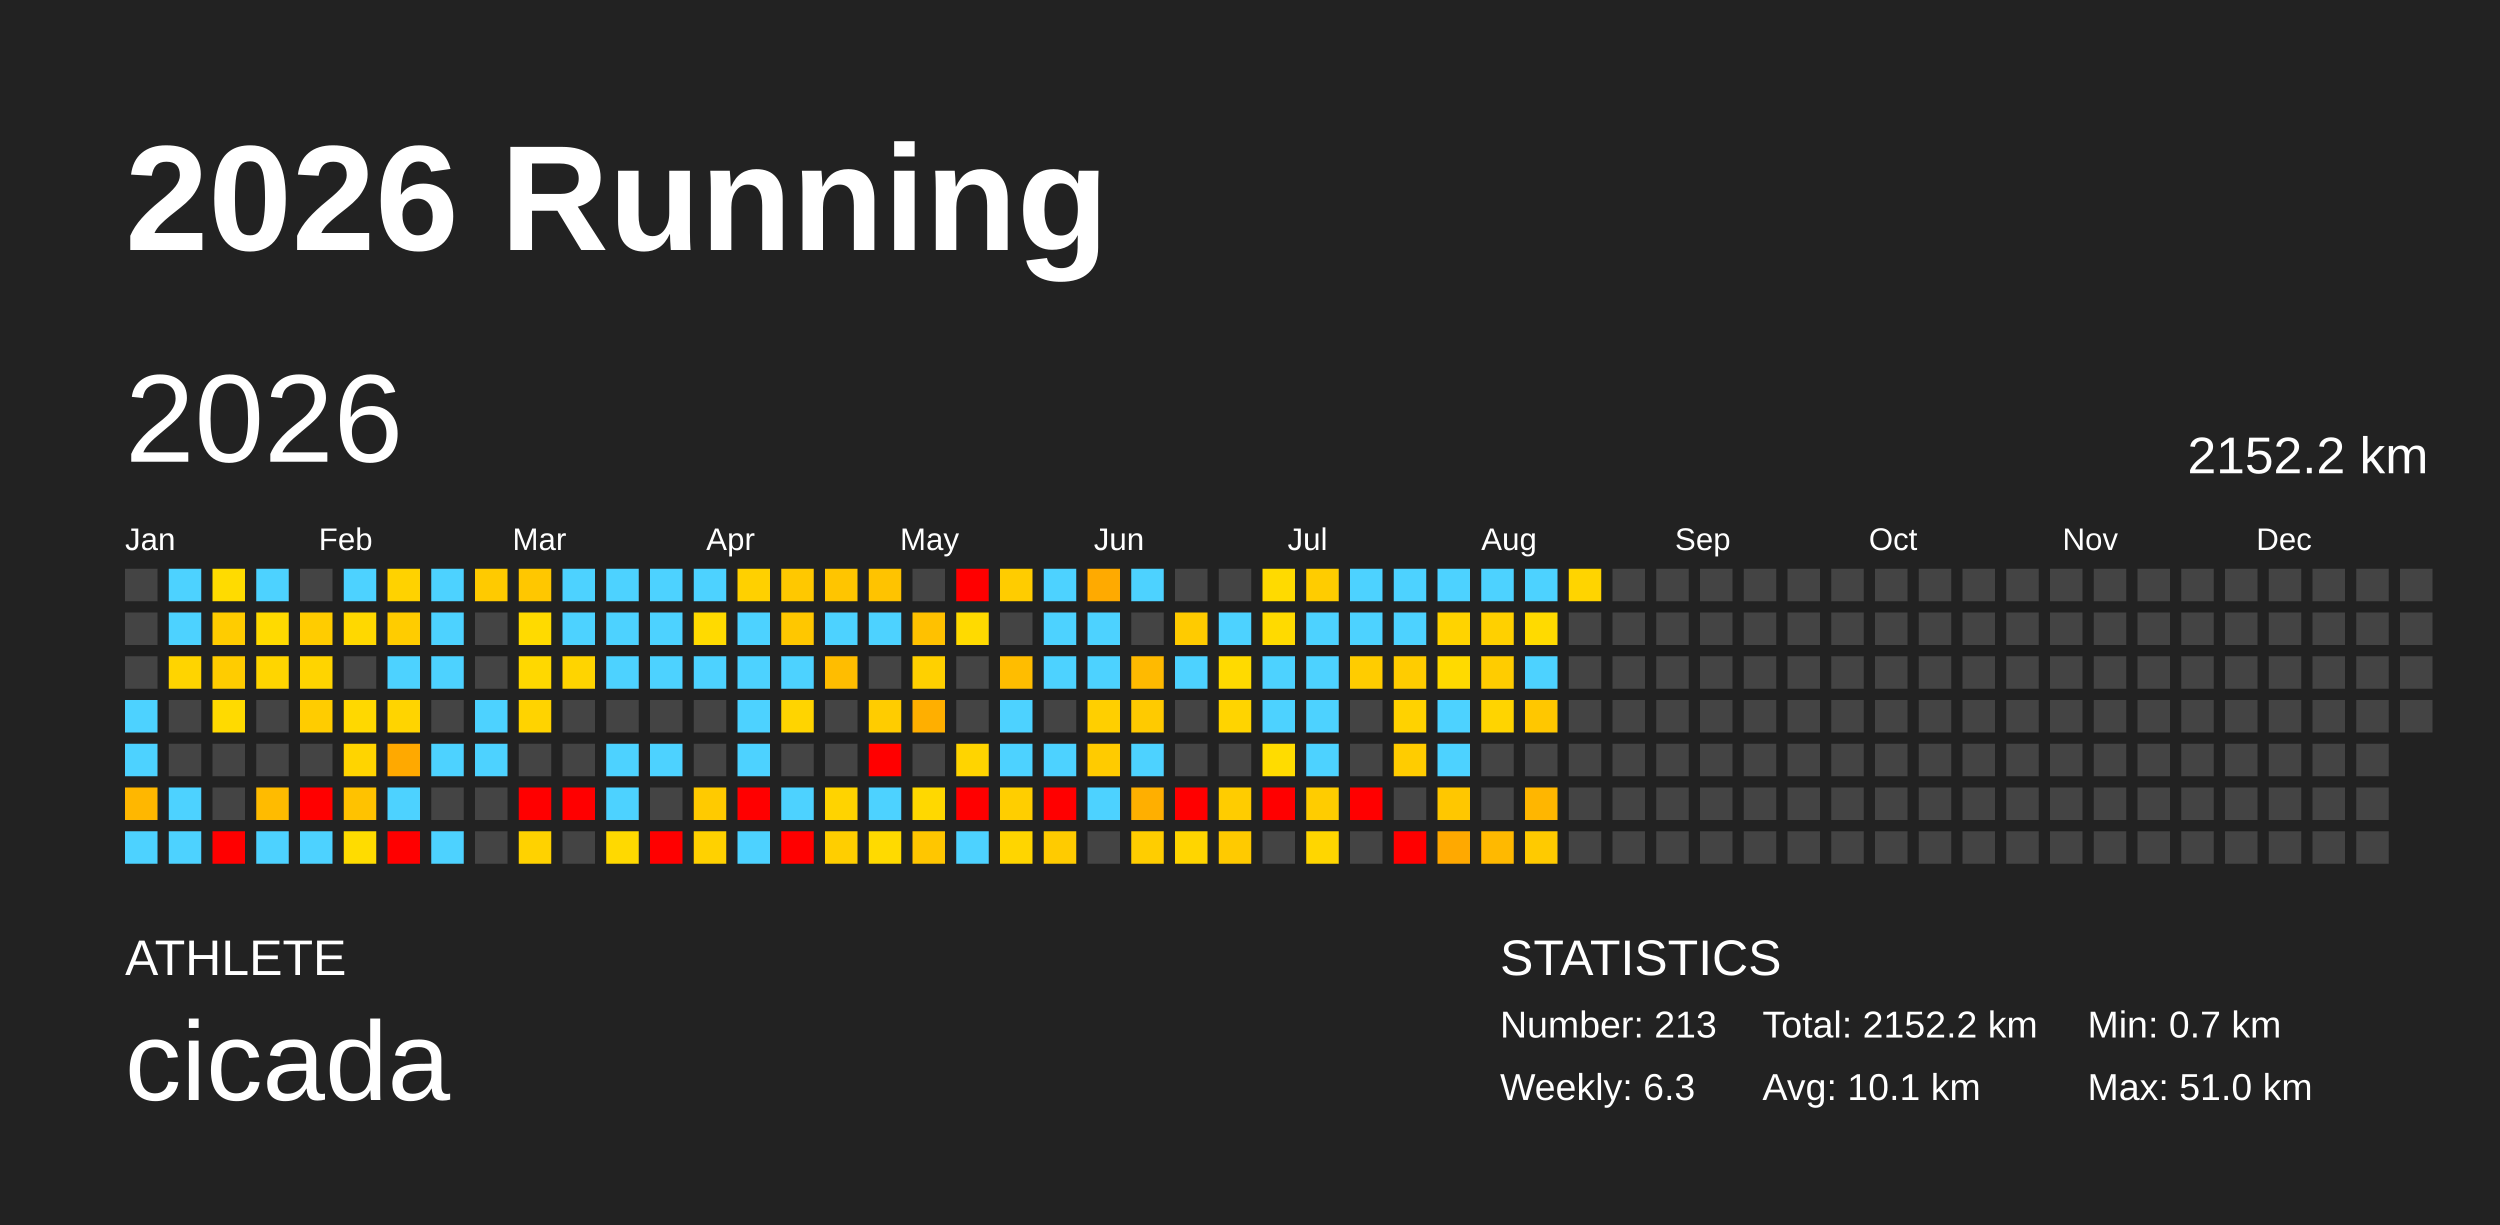
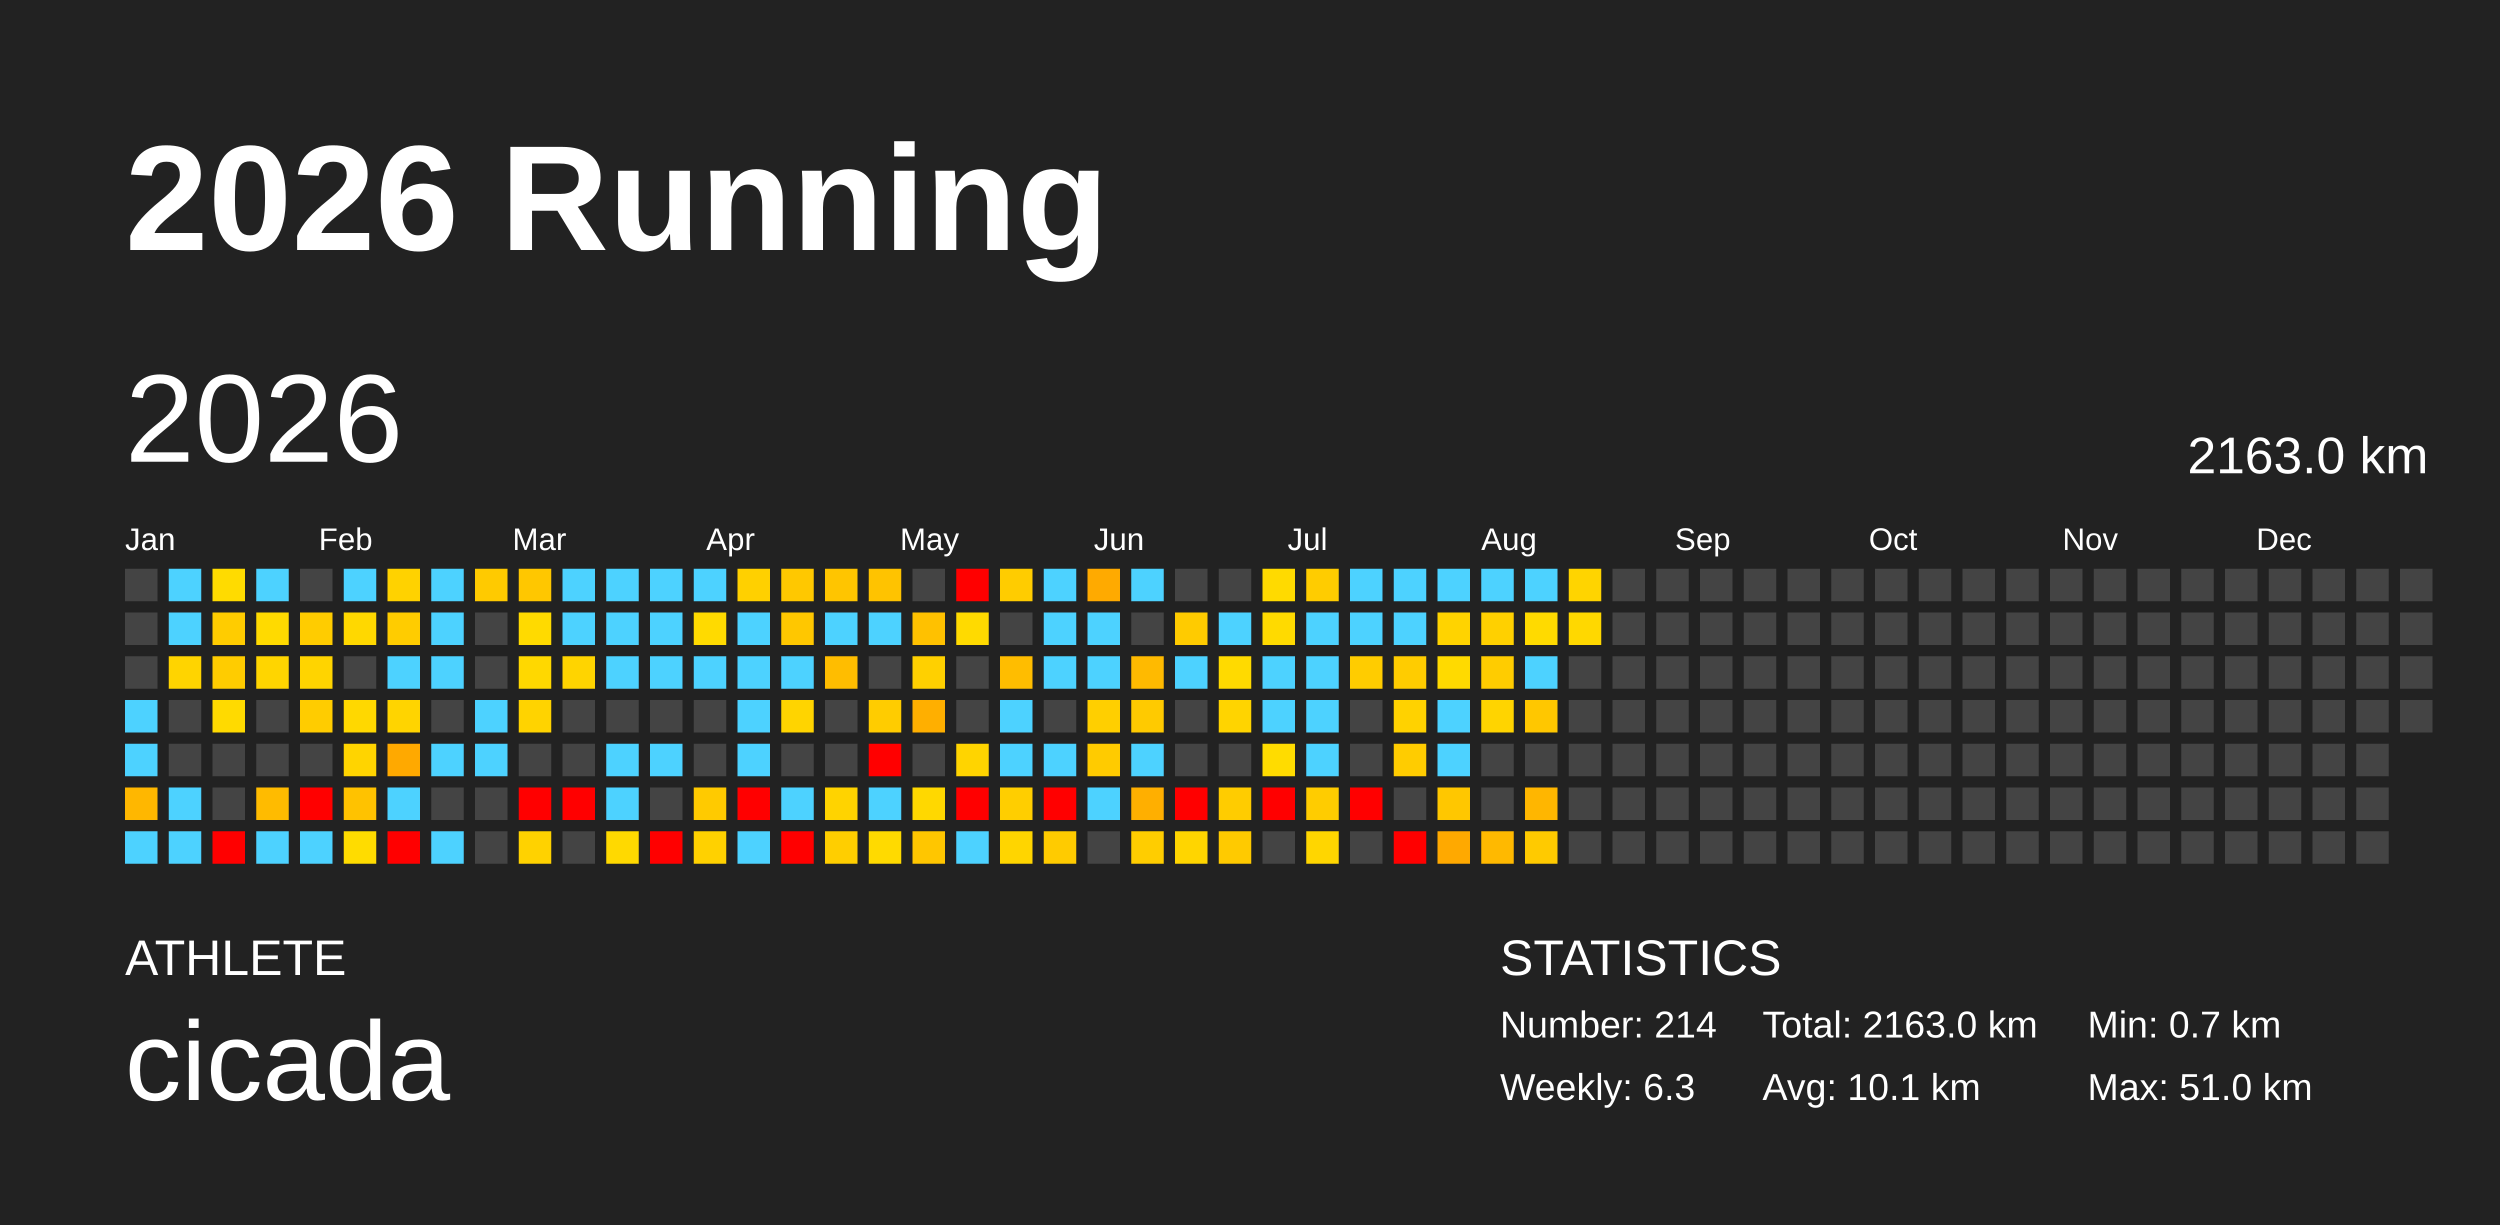
<svg xmlns="http://www.w3.org/2000/svg" baseProfile="full" height="98mm" version="1.1" viewBox="0,0,200,98" width="200mm">
  <defs />
  <rect fill="#222222" height="98" width="200" x="0" y="0" />
  <text fill="#FFFFFF" style="font-size:12px; font-family:Arial; font-weight:bold;" x="10" y="20">2026 Running</text>
  <text fill="#FFFFFF" style="font-size:4px; font-family:Arial" x="10" y="78">ATHLETE</text>
  <text fill="#FFFFFF" style="font-size:9px; font-family:Arial" x="10" y="88">cicada</text>
  <text fill="#FFFFFF" style="font-size:4px; font-family:Arial" x="120" y="78">STATISTICS</text>
-   <text fill="#FFFFFF" style="font-size:3px; font-family:Arial" x="120" y="83">Number: 213</text>
+   <text fill="#FFFFFF" style="font-size:3px; font-family:Arial" x="120" y="83">Number: 214</text>
  <text fill="#FFFFFF" style="font-size:3px; font-family:Arial" x="120" y="88">Weekly: 6.3</text>
-   <text fill="#FFFFFF" style="font-size:3px; font-family:Arial" x="141" y="83">Total: 2152.2 km</text>
+   <text fill="#FFFFFF" style="font-size:3px; font-family:Arial" x="141" y="83">Total: 2163.0 km</text>
  <text fill="#FFFFFF" style="font-size:3px; font-family:Arial" x="141" y="88">Avg: 10.1 km</text>
  <text fill="#FFFFFF" style="font-size:3px; font-family:Arial" x="167" y="83">Min: 0.7 km</text>
  <text fill="#FFFFFF" style="font-size:3px; font-family:Arial" x="167" y="88">Max: 51.0 km</text>
  <text dominant-baseline="hanging" fill="#FFFFFF" style="font-size:10.0px; font-family:Arial;" x="10" y="30">2026</text>
-   <text dominant-baseline="hanging" fill="#FFFFFF" style="font-size:4.125px; font-family:Arial;" x="175" y="35">2152.2 km</text>
+   <text dominant-baseline="hanging" fill="#FFFFFF" style="font-size:4.125px; font-family:Arial;" x="175" y="35">2163.0 km</text>
  <text fill="#FFFFFF" style="font-size:2.5px; font-family:Arial" x="10.0" y="44">Jan</text>
  <text fill="#FFFFFF" style="font-size:2.5px; font-family:Arial" x="25.5" y="44">Feb</text>
  <text fill="#FFFFFF" style="font-size:2.5px; font-family:Arial" x="41.0" y="44">Mar</text>
  <text fill="#FFFFFF" style="font-size:2.5px; font-family:Arial" x="56.5" y="44">Apr</text>
  <text fill="#FFFFFF" style="font-size:2.5px; font-family:Arial" x="72.0" y="44">May</text>
  <text fill="#FFFFFF" style="font-size:2.5px; font-family:Arial" x="87.5" y="44">Jun</text>
  <text fill="#FFFFFF" style="font-size:2.5px; font-family:Arial" x="103.0" y="44">Jul</text>
  <text fill="#FFFFFF" style="font-size:2.5px; font-family:Arial" x="118.5" y="44">Aug</text>
  <text fill="#FFFFFF" style="font-size:2.5px; font-family:Arial" x="134.0" y="44">Sep</text>
  <text fill="#FFFFFF" style="font-size:2.5px; font-family:Arial" x="149.5" y="44">Oct</text>
  <text fill="#FFFFFF" style="font-size:2.5px; font-family:Arial" x="165.0" y="44">Nov</text>
  <text fill="#FFFFFF" style="font-size:2.5px; font-family:Arial" x="180.5" y="44">Dec</text>
  <rect fill="#444444" height="2.6" width="2.6" x="10.0" y="45.5" />
  <rect fill="#444444" height="2.6" width="2.6" x="10.0" y="49.0" />
  <rect fill="#444444" height="2.6" width="2.6" x="10.0" y="52.5" />
  <rect fill="#4dd2ff" height="2.6" width="2.6" x="10.0" y="56.0" />
  <rect fill="#4dd2ff" height="2.6" width="2.6" x="10.0" y="59.5" />
  <rect fill="#ffb700" height="2.6" width="2.6" x="10.0" y="63.0" />
  <rect fill="#4dd2ff" height="2.6" width="2.6" x="10.0" y="66.5" />
  <rect fill="#4dd2ff" height="2.6" width="2.6" x="13.5" y="45.5" />
  <rect fill="#4dd2ff" height="2.6" width="2.6" x="13.5" y="49.0" />
  <rect fill="#ffd400" height="2.6" width="2.6" x="13.5" y="52.5" />
  <rect fill="#444444" height="2.6" width="2.6" x="13.5" y="56.0" />
  <rect fill="#444444" height="2.6" width="2.6" x="13.5" y="59.5" />
  <rect fill="#4dd2ff" height="2.6" width="2.6" x="13.5" y="63.0" />
  <rect fill="#4dd2ff" height="2.6" width="2.6" x="13.5" y="66.5" />
  <rect fill="#ffdb00" height="2.6" width="2.6" x="17.0" y="45.5" />
  <rect fill="#ffcc00" height="2.6" width="2.6" x="17.0" y="49.0" />
  <rect fill="#ffcc00" height="2.6" width="2.6" x="17.0" y="52.5" />
  <rect fill="#ffda00" height="2.6" width="2.6" x="17.0" y="56.0" />
  <rect fill="#444444" height="2.6" width="2.6" x="17.0" y="59.5" />
  <rect fill="#444444" height="2.6" width="2.6" x="17.0" y="63.0" />
  <rect fill="red" height="2.6" width="2.6" x="17.0" y="66.5" />
  <rect fill="#4dd2ff" height="2.6" width="2.6" x="20.5" y="45.5" />
  <rect fill="#ffda00" height="2.6" width="2.6" x="20.5" y="49.0" />
  <rect fill="#ffd500" height="2.6" width="2.6" x="20.5" y="52.5" />
  <rect fill="#444444" height="2.6" width="2.6" x="20.5" y="56.0" />
  <rect fill="#444444" height="2.6" width="2.6" x="20.5" y="59.5" />
  <rect fill="#ffbb00" height="2.6" width="2.6" x="20.5" y="63.0" />
  <rect fill="#4dd2ff" height="2.6" width="2.6" x="20.5" y="66.5" />
  <rect fill="#444444" height="2.6" width="2.6" x="24.0" y="45.5" />
  <rect fill="#ffcc00" height="2.6" width="2.6" x="24.0" y="49.0" />
  <rect fill="#ffd400" height="2.6" width="2.6" x="24.0" y="52.5" />
  <rect fill="#ffcc00" height="2.6" width="2.6" x="24.0" y="56.0" />
  <rect fill="#444444" height="2.6" width="2.6" x="24.0" y="59.5" />
  <rect fill="red" height="2.6" width="2.6" x="24.0" y="63.0" />
  <rect fill="#4dd2ff" height="2.6" width="2.6" x="24.0" y="66.5" />
  <rect fill="#4dd2ff" height="2.6" width="2.6" x="27.5" y="45.5" />
  <rect fill="#ffd800" height="2.6" width="2.6" x="27.5" y="49.0" />
  <rect fill="#444444" height="2.6" width="2.6" x="27.5" y="52.5" />
  <rect fill="#ffd800" height="2.6" width="2.6" x="27.5" y="56.0" />
  <rect fill="#ffd400" height="2.6" width="2.6" x="27.5" y="59.5" />
  <rect fill="#ffc200" height="2.6" width="2.6" x="27.5" y="63.0" />
  <rect fill="#ffdc00" height="2.6" width="2.6" x="27.5" y="66.5" />
  <rect fill="#ffd200" height="2.6" width="2.6" x="31.0" y="45.5" />
  <rect fill="#ffcc00" height="2.6" width="2.6" x="31.0" y="49.0" />
  <rect fill="#4dd2ff" height="2.6" width="2.6" x="31.0" y="52.5" />
  <rect fill="#ffd400" height="2.6" width="2.6" x="31.0" y="56.0" />
  <rect fill="#ffa900" height="2.6" width="2.6" x="31.0" y="59.5" />
  <rect fill="#4dd2ff" height="2.6" width="2.6" x="31.0" y="63.0" />
  <rect fill="red" height="2.6" width="2.6" x="31.0" y="66.5" />
  <rect fill="#4dd2ff" height="2.6" width="2.6" x="34.5" y="45.5" />
  <rect fill="#4dd2ff" height="2.6" width="2.6" x="34.5" y="49.0" />
  <rect fill="#4dd2ff" height="2.6" width="2.6" x="34.5" y="52.5" />
  <rect fill="#444444" height="2.6" width="2.6" x="34.5" y="56.0" />
  <rect fill="#4dd2ff" height="2.6" width="2.6" x="34.5" y="59.5" />
  <rect fill="#444444" height="2.6" width="2.6" x="34.5" y="63.0" />
  <rect fill="#4dd2ff" height="2.6" width="2.6" x="34.5" y="66.5" />
  <rect fill="#ffca00" height="2.6" width="2.6" x="38.0" y="45.5" />
  <rect fill="#444444" height="2.6" width="2.6" x="38.0" y="49.0" />
  <rect fill="#444444" height="2.6" width="2.6" x="38.0" y="52.5" />
  <rect fill="#4dd2ff" height="2.6" width="2.6" x="38.0" y="56.0" />
  <rect fill="#4dd2ff" height="2.6" width="2.6" x="38.0" y="59.5" />
  <rect fill="#444444" height="2.6" width="2.6" x="38.0" y="63.0" />
  <rect fill="#444444" height="2.6" width="2.6" x="38.0" y="66.5" />
  <rect fill="#ffc700" height="2.6" width="2.6" x="41.5" y="45.5" />
  <rect fill="#ffda00" height="2.6" width="2.6" x="41.5" y="49.0" />
  <rect fill="#ffd800" height="2.6" width="2.6" x="41.5" y="52.5" />
  <rect fill="#ffd300" height="2.6" width="2.6" x="41.5" y="56.0" />
  <rect fill="#444444" height="2.6" width="2.6" x="41.5" y="59.5" />
  <rect fill="red" height="2.6" width="2.6" x="41.5" y="63.0" />
  <rect fill="#ffd200" height="2.6" width="2.6" x="41.5" y="66.5" />
  <rect fill="#4dd2ff" height="2.6" width="2.6" x="45.0" y="45.5" />
  <rect fill="#4dd2ff" height="2.6" width="2.6" x="45.0" y="49.0" />
  <rect fill="#ffd400" height="2.6" width="2.6" x="45.0" y="52.5" />
  <rect fill="#444444" height="2.6" width="2.6" x="45.0" y="56.0" />
  <rect fill="#444444" height="2.6" width="2.6" x="45.0" y="59.5" />
  <rect fill="red" height="2.6" width="2.6" x="45.0" y="63.0" />
  <rect fill="#444444" height="2.6" width="2.6" x="45.0" y="66.5" />
  <rect fill="#4dd2ff" height="2.6" width="2.6" x="48.5" y="45.5" />
  <rect fill="#4dd2ff" height="2.6" width="2.6" x="48.5" y="49.0" />
  <rect fill="#4dd2ff" height="2.6" width="2.6" x="48.5" y="52.5" />
  <rect fill="#444444" height="2.6" width="2.6" x="48.5" y="56.0" />
  <rect fill="#4dd2ff" height="2.6" width="2.6" x="48.5" y="59.5" />
  <rect fill="#4dd2ff" height="2.6" width="2.6" x="48.5" y="63.0" />
  <rect fill="#ffd900" height="2.6" width="2.6" x="48.5" y="66.5" />
  <rect fill="#4dd2ff" height="2.6" width="2.6" x="52.0" y="45.5" />
  <rect fill="#4dd2ff" height="2.6" width="2.6" x="52.0" y="49.0" />
  <rect fill="#4dd2ff" height="2.6" width="2.6" x="52.0" y="52.5" />
  <rect fill="#444444" height="2.6" width="2.6" x="52.0" y="56.0" />
  <rect fill="#4dd2ff" height="2.6" width="2.6" x="52.0" y="59.5" />
  <rect fill="#444444" height="2.6" width="2.6" x="52.0" y="63.0" />
  <rect fill="red" height="2.6" width="2.6" x="52.0" y="66.5" />
  <rect fill="#4dd2ff" height="2.6" width="2.6" x="55.5" y="45.5" />
  <rect fill="#ffda00" height="2.6" width="2.6" x="55.5" y="49.0" />
  <rect fill="#4dd2ff" height="2.6" width="2.6" x="55.5" y="52.5" />
  <rect fill="#444444" height="2.6" width="2.6" x="55.5" y="56.0" />
  <rect fill="#444444" height="2.6" width="2.6" x="55.5" y="59.5" />
  <rect fill="#ffca00" height="2.6" width="2.6" x="55.5" y="63.0" />
  <rect fill="#ffd100" height="2.6" width="2.6" x="55.5" y="66.5" />
  <rect fill="#ffd000" height="2.6" width="2.6" x="59.0" y="45.5" />
  <rect fill="#4dd2ff" height="2.6" width="2.6" x="59.0" y="49.0" />
  <rect fill="#4dd2ff" height="2.6" width="2.6" x="59.0" y="52.5" />
  <rect fill="#4dd2ff" height="2.6" width="2.6" x="59.0" y="56.0" />
  <rect fill="#4dd2ff" height="2.6" width="2.6" x="59.0" y="59.5" />
  <rect fill="red" height="2.6" width="2.6" x="59.0" y="63.0" />
  <rect fill="#4dd2ff" height="2.6" width="2.6" x="59.0" y="66.5" />
  <rect fill="#ffc800" height="2.6" width="2.6" x="62.5" y="45.5" />
  <rect fill="#ffc700" height="2.6" width="2.6" x="62.5" y="49.0" />
  <rect fill="#4dd2ff" height="2.6" width="2.6" x="62.5" y="52.5" />
  <rect fill="#ffd400" height="2.6" width="2.6" x="62.5" y="56.0" />
  <rect fill="#444444" height="2.6" width="2.6" x="62.5" y="59.5" />
  <rect fill="#4dd2ff" height="2.6" width="2.6" x="62.5" y="63.0" />
  <rect fill="red" height="2.6" width="2.6" x="62.5" y="66.5" />
  <rect fill="#ffc500" height="2.6" width="2.6" x="66.0" y="45.5" />
  <rect fill="#4dd2ff" height="2.6" width="2.6" x="66.0" y="49.0" />
  <rect fill="#ffbd00" height="2.6" width="2.6" x="66.0" y="52.5" />
  <rect fill="#444444" height="2.6" width="2.6" x="66.0" y="56.0" />
  <rect fill="#444444" height="2.6" width="2.6" x="66.0" y="59.5" />
  <rect fill="#ffd300" height="2.6" width="2.6" x="66.0" y="63.0" />
  <rect fill="#ffce00" height="2.6" width="2.6" x="66.0" y="66.5" />
  <rect fill="#ffc300" height="2.6" width="2.6" x="69.5" y="45.5" />
  <rect fill="#4dd2ff" height="2.6" width="2.6" x="69.5" y="49.0" />
  <rect fill="#444444" height="2.6" width="2.6" x="69.5" y="52.5" />
  <rect fill="#ffcc00" height="2.6" width="2.6" x="69.5" y="56.0" />
  <rect fill="red" height="2.6" width="2.6" x="69.5" y="59.5" />
  <rect fill="#4dd2ff" height="2.6" width="2.6" x="69.5" y="63.0" />
  <rect fill="#ffda00" height="2.6" width="2.6" x="69.5" y="66.5" />
  <rect fill="#444444" height="2.6" width="2.6" x="73.0" y="45.5" />
  <rect fill="#ffc100" height="2.6" width="2.6" x="73.0" y="49.0" />
  <rect fill="#ffd000" height="2.6" width="2.6" x="73.0" y="52.5" />
  <rect fill="#ffaf00" height="2.6" width="2.6" x="73.0" y="56.0" />
  <rect fill="#444444" height="2.6" width="2.6" x="73.0" y="59.5" />
  <rect fill="#ffd800" height="2.6" width="2.6" x="73.0" y="63.0" />
  <rect fill="#ffc600" height="2.6" width="2.6" x="73.0" y="66.5" />
  <rect fill="red" height="2.6" width="2.6" x="76.5" y="45.5" />
  <rect fill="#ffda00" height="2.6" width="2.6" x="76.5" y="49.0" />
  <rect fill="#444444" height="2.6" width="2.6" x="76.5" y="52.5" />
  <rect fill="#444444" height="2.6" width="2.6" x="76.5" y="56.0" />
  <rect fill="#ffd400" height="2.6" width="2.6" x="76.5" y="59.5" />
  <rect fill="red" height="2.6" width="2.6" x="76.5" y="63.0" />
  <rect fill="#4dd2ff" height="2.6" width="2.6" x="76.5" y="66.5" />
  <rect fill="#ffcc00" height="2.6" width="2.6" x="80.0" y="45.5" />
  <rect fill="#444444" height="2.6" width="2.6" x="80.0" y="49.0" />
  <rect fill="#ffbd00" height="2.6" width="2.6" x="80.0" y="52.5" />
  <rect fill="#4dd2ff" height="2.6" width="2.6" x="80.0" y="56.0" />
  <rect fill="#4dd2ff" height="2.6" width="2.6" x="80.0" y="59.5" />
  <rect fill="#ffce00" height="2.6" width="2.6" x="80.0" y="63.0" />
  <rect fill="#ffd500" height="2.6" width="2.6" x="80.0" y="66.5" />
  <rect fill="#4dd2ff" height="2.6" width="2.6" x="83.5" y="45.5" />
  <rect fill="#4dd2ff" height="2.6" width="2.6" x="83.5" y="49.0" />
  <rect fill="#4dd2ff" height="2.6" width="2.6" x="83.5" y="52.5" />
  <rect fill="#444444" height="2.6" width="2.6" x="83.5" y="56.0" />
  <rect fill="#4dd2ff" height="2.6" width="2.6" x="83.5" y="59.5" />
  <rect fill="red" height="2.6" width="2.6" x="83.5" y="63.0" />
  <rect fill="#ffcb00" height="2.6" width="2.6" x="83.5" y="66.5" />
  <rect fill="#ffaa00" height="2.6" width="2.6" x="87.0" y="45.5" />
  <rect fill="#4dd2ff" height="2.6" width="2.6" x="87.0" y="49.0" />
  <rect fill="#4dd2ff" height="2.6" width="2.6" x="87.0" y="52.5" />
  <rect fill="#ffcf00" height="2.6" width="2.6" x="87.0" y="56.0" />
  <rect fill="#ffcb00" height="2.6" width="2.6" x="87.0" y="59.5" />
  <rect fill="#4dd2ff" height="2.6" width="2.6" x="87.0" y="63.0" />
  <rect fill="#444444" height="2.6" width="2.6" x="87.0" y="66.5" />
  <rect fill="#4dd2ff" height="2.6" width="2.6" x="90.5" y="45.5" />
  <rect fill="#444444" height="2.6" width="2.6" x="90.5" y="49.0" />
  <rect fill="#ffba00" height="2.6" width="2.6" x="90.5" y="52.5" />
  <rect fill="#ffca00" height="2.6" width="2.6" x="90.5" y="56.0" />
  <rect fill="#4dd2ff" height="2.6" width="2.6" x="90.5" y="59.5" />
  <rect fill="#ffaf00" height="2.6" width="2.6" x="90.5" y="63.0" />
  <rect fill="#ffcd00" height="2.6" width="2.6" x="90.5" y="66.5" />
  <rect fill="#444444" height="2.6" width="2.6" x="94.0" y="45.5" />
  <rect fill="#ffcb00" height="2.6" width="2.6" x="94.0" y="49.0" />
  <rect fill="#4dd2ff" height="2.6" width="2.6" x="94.0" y="52.5" />
  <rect fill="#444444" height="2.6" width="2.6" x="94.0" y="56.0" />
  <rect fill="#444444" height="2.6" width="2.6" x="94.0" y="59.5" />
  <rect fill="red" height="2.6" width="2.6" x="94.0" y="63.0" />
  <rect fill="#ffd500" height="2.6" width="2.6" x="94.0" y="66.5" />
  <rect fill="#444444" height="2.6" width="2.6" x="97.5" y="45.5" />
  <rect fill="#4dd2ff" height="2.6" width="2.6" x="97.5" y="49.0" />
  <rect fill="#ffda00" height="2.6" width="2.6" x="97.5" y="52.5" />
  <rect fill="#ffd400" height="2.6" width="2.6" x="97.5" y="56.0" />
  <rect fill="#444444" height="2.6" width="2.6" x="97.5" y="59.5" />
  <rect fill="#ffcc00" height="2.6" width="2.6" x="97.5" y="63.0" />
  <rect fill="#ffca00" height="2.6" width="2.6" x="97.5" y="66.5" />
  <rect fill="#ffda00" height="2.6" width="2.6" x="101.0" y="45.5" />
  <rect fill="#ffda00" height="2.6" width="2.6" x="101.0" y="49.0" />
  <rect fill="#4dd2ff" height="2.6" width="2.6" x="101.0" y="52.5" />
  <rect fill="#4dd2ff" height="2.6" width="2.6" x="101.0" y="56.0" />
  <rect fill="#ffdc00" height="2.6" width="2.6" x="101.0" y="59.5" />
  <rect fill="red" height="2.6" width="2.6" x="101.0" y="63.0" />
  <rect fill="#444444" height="2.6" width="2.6" x="101.0" y="66.5" />
  <rect fill="#ffcc00" height="2.6" width="2.6" x="104.5" y="45.5" />
  <rect fill="#4dd2ff" height="2.6" width="2.6" x="104.5" y="49.0" />
  <rect fill="#4dd2ff" height="2.6" width="2.6" x="104.5" y="52.5" />
  <rect fill="#4dd2ff" height="2.6" width="2.6" x="104.5" y="56.0" />
  <rect fill="#4dd2ff" height="2.6" width="2.6" x="104.5" y="59.5" />
  <rect fill="#ffcc00" height="2.6" width="2.6" x="104.5" y="63.0" />
  <rect fill="#ffd600" height="2.6" width="2.6" x="104.5" y="66.5" />
  <rect fill="#4dd2ff" height="2.6" width="2.6" x="108.0" y="45.5" />
  <rect fill="#4dd2ff" height="2.6" width="2.6" x="108.0" y="49.0" />
  <rect fill="#ffcc00" height="2.6" width="2.6" x="108.0" y="52.5" />
  <rect fill="#444444" height="2.6" width="2.6" x="108.0" y="56.0" />
  <rect fill="#444444" height="2.6" width="2.6" x="108.0" y="59.5" />
  <rect fill="red" height="2.6" width="2.6" x="108.0" y="63.0" />
  <rect fill="#444444" height="2.6" width="2.6" x="108.0" y="66.5" />
  <rect fill="#4dd2ff" height="2.6" width="2.6" x="111.5" y="45.5" />
  <rect fill="#4dd2ff" height="2.6" width="2.6" x="111.5" y="49.0" />
  <rect fill="#ffcc00" height="2.6" width="2.6" x="111.5" y="52.5" />
  <rect fill="#ffd200" height="2.6" width="2.6" x="111.5" y="56.0" />
  <rect fill="#ffcc00" height="2.6" width="2.6" x="111.5" y="59.5" />
  <rect fill="#444444" height="2.6" width="2.6" x="111.5" y="63.0" />
  <rect fill="red" height="2.6" width="2.6" x="111.5" y="66.5" />
  <rect fill="#4dd2ff" height="2.6" width="2.6" x="115.0" y="45.5" />
  <rect fill="#ffd300" height="2.6" width="2.6" x="115.0" y="49.0" />
  <rect fill="#ffda00" height="2.6" width="2.6" x="115.0" y="52.5" />
  <rect fill="#4dd2ff" height="2.6" width="2.6" x="115.0" y="56.0" />
  <rect fill="#4dd2ff" height="2.6" width="2.6" x="115.0" y="59.5" />
  <rect fill="#ffc700" height="2.6" width="2.6" x="115.0" y="63.0" />
  <rect fill="#ffa900" height="2.6" width="2.6" x="115.0" y="66.5" />
  <rect fill="#4dd2ff" height="2.6" width="2.6" x="118.5" y="45.5" />
  <rect fill="#ffd000" height="2.6" width="2.6" x="118.5" y="49.0" />
  <rect fill="#ffcc00" height="2.6" width="2.6" x="118.5" y="52.5" />
  <rect fill="#ffd400" height="2.6" width="2.6" x="118.5" y="56.0" />
  <rect fill="#444444" height="2.6" width="2.6" x="118.5" y="59.5" />
  <rect fill="#444444" height="2.6" width="2.6" x="118.5" y="63.0" />
  <rect fill="#ffb900" height="2.6" width="2.6" x="118.5" y="66.5" />
  <rect fill="#4dd2ff" height="2.6" width="2.6" x="122.0" y="45.5" />
  <rect fill="#ffda00" height="2.6" width="2.6" x="122.0" y="49.0" />
  <rect fill="#4dd2ff" height="2.6" width="2.6" x="122.0" y="52.5" />
  <rect fill="#ffc700" height="2.6" width="2.6" x="122.0" y="56.0" />
  <rect fill="#444444" height="2.6" width="2.6" x="122.0" y="59.5" />
  <rect fill="#ffb600" height="2.6" width="2.6" x="122.0" y="63.0" />
  <rect fill="#ffca00" height="2.6" width="2.6" x="122.0" y="66.5" />
  <rect fill="#ffd400" height="2.6" width="2.6" x="125.5" y="45.5" />
-   <rect fill="#444444" height="2.6" width="2.6" x="125.5" y="49.0" />
+   <rect fill="#ffd800" height="2.6" width="2.6" x="125.5" y="49.0" />
  <rect fill="#444444" height="2.6" width="2.6" x="125.5" y="52.5" />
  <rect fill="#444444" height="2.6" width="2.6" x="125.5" y="56.0" />
  <rect fill="#444444" height="2.6" width="2.6" x="125.5" y="59.5" />
  <rect fill="#444444" height="2.6" width="2.6" x="125.5" y="63.0" />
  <rect fill="#444444" height="2.6" width="2.6" x="125.5" y="66.5" />
  <rect fill="#444444" height="2.6" width="2.6" x="129.0" y="45.5" />
  <rect fill="#444444" height="2.6" width="2.6" x="129.0" y="49.0" />
  <rect fill="#444444" height="2.6" width="2.6" x="129.0" y="52.5" />
  <rect fill="#444444" height="2.6" width="2.6" x="129.0" y="56.0" />
  <rect fill="#444444" height="2.6" width="2.6" x="129.0" y="59.5" />
  <rect fill="#444444" height="2.6" width="2.6" x="129.0" y="63.0" />
  <rect fill="#444444" height="2.6" width="2.6" x="129.0" y="66.5" />
  <rect fill="#444444" height="2.6" width="2.6" x="132.5" y="45.5" />
  <rect fill="#444444" height="2.6" width="2.6" x="132.5" y="49.0" />
  <rect fill="#444444" height="2.6" width="2.6" x="132.5" y="52.5" />
  <rect fill="#444444" height="2.6" width="2.6" x="132.5" y="56.0" />
  <rect fill="#444444" height="2.6" width="2.6" x="132.5" y="59.5" />
  <rect fill="#444444" height="2.6" width="2.6" x="132.5" y="63.0" />
  <rect fill="#444444" height="2.6" width="2.6" x="132.5" y="66.5" />
  <rect fill="#444444" height="2.6" width="2.6" x="136.0" y="45.5" />
  <rect fill="#444444" height="2.6" width="2.6" x="136.0" y="49.0" />
  <rect fill="#444444" height="2.6" width="2.6" x="136.0" y="52.5" />
  <rect fill="#444444" height="2.6" width="2.6" x="136.0" y="56.0" />
  <rect fill="#444444" height="2.6" width="2.6" x="136.0" y="59.5" />
  <rect fill="#444444" height="2.6" width="2.6" x="136.0" y="63.0" />
  <rect fill="#444444" height="2.6" width="2.6" x="136.0" y="66.5" />
  <rect fill="#444444" height="2.6" width="2.6" x="139.5" y="45.5" />
  <rect fill="#444444" height="2.6" width="2.6" x="139.5" y="49.0" />
  <rect fill="#444444" height="2.6" width="2.6" x="139.5" y="52.5" />
  <rect fill="#444444" height="2.6" width="2.6" x="139.5" y="56.0" />
  <rect fill="#444444" height="2.6" width="2.6" x="139.5" y="59.5" />
  <rect fill="#444444" height="2.6" width="2.6" x="139.5" y="63.0" />
  <rect fill="#444444" height="2.6" width="2.6" x="139.5" y="66.5" />
  <rect fill="#444444" height="2.6" width="2.6" x="143.0" y="45.5" />
  <rect fill="#444444" height="2.6" width="2.6" x="143.0" y="49.0" />
  <rect fill="#444444" height="2.6" width="2.6" x="143.0" y="52.5" />
  <rect fill="#444444" height="2.6" width="2.6" x="143.0" y="56.0" />
  <rect fill="#444444" height="2.6" width="2.6" x="143.0" y="59.5" />
  <rect fill="#444444" height="2.6" width="2.6" x="143.0" y="63.0" />
  <rect fill="#444444" height="2.6" width="2.6" x="143.0" y="66.5" />
  <rect fill="#444444" height="2.6" width="2.6" x="146.5" y="45.5" />
  <rect fill="#444444" height="2.6" width="2.6" x="146.5" y="49.0" />
  <rect fill="#444444" height="2.6" width="2.6" x="146.5" y="52.5" />
  <rect fill="#444444" height="2.6" width="2.6" x="146.5" y="56.0" />
  <rect fill="#444444" height="2.6" width="2.6" x="146.5" y="59.5" />
  <rect fill="#444444" height="2.6" width="2.6" x="146.5" y="63.0" />
  <rect fill="#444444" height="2.6" width="2.6" x="146.5" y="66.5" />
  <rect fill="#444444" height="2.6" width="2.6" x="150.0" y="45.5" />
  <rect fill="#444444" height="2.6" width="2.6" x="150.0" y="49.0" />
  <rect fill="#444444" height="2.6" width="2.6" x="150.0" y="52.5" />
  <rect fill="#444444" height="2.6" width="2.6" x="150.0" y="56.0" />
  <rect fill="#444444" height="2.6" width="2.6" x="150.0" y="59.5" />
  <rect fill="#444444" height="2.6" width="2.6" x="150.0" y="63.0" />
  <rect fill="#444444" height="2.6" width="2.6" x="150.0" y="66.5" />
  <rect fill="#444444" height="2.6" width="2.6" x="153.5" y="45.5" />
  <rect fill="#444444" height="2.6" width="2.6" x="153.5" y="49.0" />
  <rect fill="#444444" height="2.6" width="2.6" x="153.5" y="52.5" />
  <rect fill="#444444" height="2.6" width="2.6" x="153.5" y="56.0" />
  <rect fill="#444444" height="2.6" width="2.6" x="153.5" y="59.5" />
  <rect fill="#444444" height="2.6" width="2.6" x="153.5" y="63.0" />
  <rect fill="#444444" height="2.6" width="2.6" x="153.5" y="66.5" />
  <rect fill="#444444" height="2.6" width="2.6" x="157.0" y="45.5" />
  <rect fill="#444444" height="2.6" width="2.6" x="157.0" y="49.0" />
  <rect fill="#444444" height="2.6" width="2.6" x="157.0" y="52.5" />
  <rect fill="#444444" height="2.6" width="2.6" x="157.0" y="56.0" />
  <rect fill="#444444" height="2.6" width="2.6" x="157.0" y="59.5" />
  <rect fill="#444444" height="2.6" width="2.6" x="157.0" y="63.0" />
  <rect fill="#444444" height="2.6" width="2.6" x="157.0" y="66.5" />
  <rect fill="#444444" height="2.6" width="2.6" x="160.5" y="45.5" />
  <rect fill="#444444" height="2.6" width="2.6" x="160.5" y="49.0" />
  <rect fill="#444444" height="2.6" width="2.6" x="160.5" y="52.5" />
  <rect fill="#444444" height="2.6" width="2.6" x="160.5" y="56.0" />
  <rect fill="#444444" height="2.6" width="2.6" x="160.5" y="59.5" />
  <rect fill="#444444" height="2.6" width="2.6" x="160.5" y="63.0" />
  <rect fill="#444444" height="2.6" width="2.6" x="160.5" y="66.5" />
  <rect fill="#444444" height="2.6" width="2.6" x="164.0" y="45.5" />
  <rect fill="#444444" height="2.6" width="2.6" x="164.0" y="49.0" />
  <rect fill="#444444" height="2.6" width="2.6" x="164.0" y="52.5" />
  <rect fill="#444444" height="2.6" width="2.6" x="164.0" y="56.0" />
  <rect fill="#444444" height="2.6" width="2.6" x="164.0" y="59.5" />
  <rect fill="#444444" height="2.6" width="2.6" x="164.0" y="63.0" />
  <rect fill="#444444" height="2.6" width="2.6" x="164.0" y="66.5" />
  <rect fill="#444444" height="2.6" width="2.6" x="167.5" y="45.5" />
  <rect fill="#444444" height="2.6" width="2.6" x="167.5" y="49.0" />
  <rect fill="#444444" height="2.6" width="2.6" x="167.5" y="52.5" />
  <rect fill="#444444" height="2.6" width="2.6" x="167.5" y="56.0" />
  <rect fill="#444444" height="2.6" width="2.6" x="167.5" y="59.5" />
  <rect fill="#444444" height="2.6" width="2.6" x="167.5" y="63.0" />
  <rect fill="#444444" height="2.6" width="2.6" x="167.5" y="66.5" />
  <rect fill="#444444" height="2.6" width="2.6" x="171.0" y="45.5" />
  <rect fill="#444444" height="2.6" width="2.6" x="171.0" y="49.0" />
  <rect fill="#444444" height="2.6" width="2.6" x="171.0" y="52.5" />
  <rect fill="#444444" height="2.6" width="2.6" x="171.0" y="56.0" />
  <rect fill="#444444" height="2.6" width="2.6" x="171.0" y="59.5" />
  <rect fill="#444444" height="2.6" width="2.6" x="171.0" y="63.0" />
  <rect fill="#444444" height="2.6" width="2.6" x="171.0" y="66.5" />
  <rect fill="#444444" height="2.6" width="2.6" x="174.5" y="45.5" />
  <rect fill="#444444" height="2.6" width="2.6" x="174.5" y="49.0" />
  <rect fill="#444444" height="2.6" width="2.6" x="174.5" y="52.5" />
  <rect fill="#444444" height="2.6" width="2.6" x="174.5" y="56.0" />
  <rect fill="#444444" height="2.6" width="2.6" x="174.5" y="59.5" />
  <rect fill="#444444" height="2.6" width="2.6" x="174.5" y="63.0" />
  <rect fill="#444444" height="2.6" width="2.6" x="174.5" y="66.5" />
  <rect fill="#444444" height="2.6" width="2.6" x="178.0" y="45.5" />
  <rect fill="#444444" height="2.6" width="2.6" x="178.0" y="49.0" />
  <rect fill="#444444" height="2.6" width="2.6" x="178.0" y="52.5" />
  <rect fill="#444444" height="2.6" width="2.6" x="178.0" y="56.0" />
  <rect fill="#444444" height="2.6" width="2.6" x="178.0" y="59.5" />
  <rect fill="#444444" height="2.6" width="2.6" x="178.0" y="63.0" />
  <rect fill="#444444" height="2.6" width="2.6" x="178.0" y="66.5" />
  <rect fill="#444444" height="2.6" width="2.6" x="181.5" y="45.5" />
  <rect fill="#444444" height="2.6" width="2.6" x="181.5" y="49.0" />
  <rect fill="#444444" height="2.6" width="2.6" x="181.5" y="52.5" />
  <rect fill="#444444" height="2.6" width="2.6" x="181.5" y="56.0" />
  <rect fill="#444444" height="2.6" width="2.6" x="181.5" y="59.5" />
  <rect fill="#444444" height="2.6" width="2.6" x="181.5" y="63.0" />
  <rect fill="#444444" height="2.6" width="2.6" x="181.5" y="66.5" />
  <rect fill="#444444" height="2.6" width="2.6" x="185.0" y="45.5" />
  <rect fill="#444444" height="2.6" width="2.6" x="185.0" y="49.0" />
  <rect fill="#444444" height="2.6" width="2.6" x="185.0" y="52.5" />
  <rect fill="#444444" height="2.6" width="2.6" x="185.0" y="56.0" />
  <rect fill="#444444" height="2.6" width="2.6" x="185.0" y="59.5" />
  <rect fill="#444444" height="2.6" width="2.6" x="185.0" y="63.0" />
  <rect fill="#444444" height="2.6" width="2.6" x="185.0" y="66.5" />
  <rect fill="#444444" height="2.6" width="2.6" x="188.5" y="45.5" />
  <rect fill="#444444" height="2.6" width="2.6" x="188.5" y="49.0" />
  <rect fill="#444444" height="2.6" width="2.6" x="188.5" y="52.5" />
  <rect fill="#444444" height="2.6" width="2.6" x="188.5" y="56.0" />
  <rect fill="#444444" height="2.6" width="2.6" x="188.5" y="59.5" />
  <rect fill="#444444" height="2.6" width="2.6" x="188.5" y="63.0" />
  <rect fill="#444444" height="2.6" width="2.6" x="188.5" y="66.5" />
  <rect fill="#444444" height="2.6" width="2.6" x="192.0" y="45.5" />
  <rect fill="#444444" height="2.6" width="2.6" x="192.0" y="49.0" />
  <rect fill="#444444" height="2.6" width="2.6" x="192.0" y="52.5" />
  <rect fill="#444444" height="2.6" width="2.6" x="192.0" y="56.0" />
</svg>
